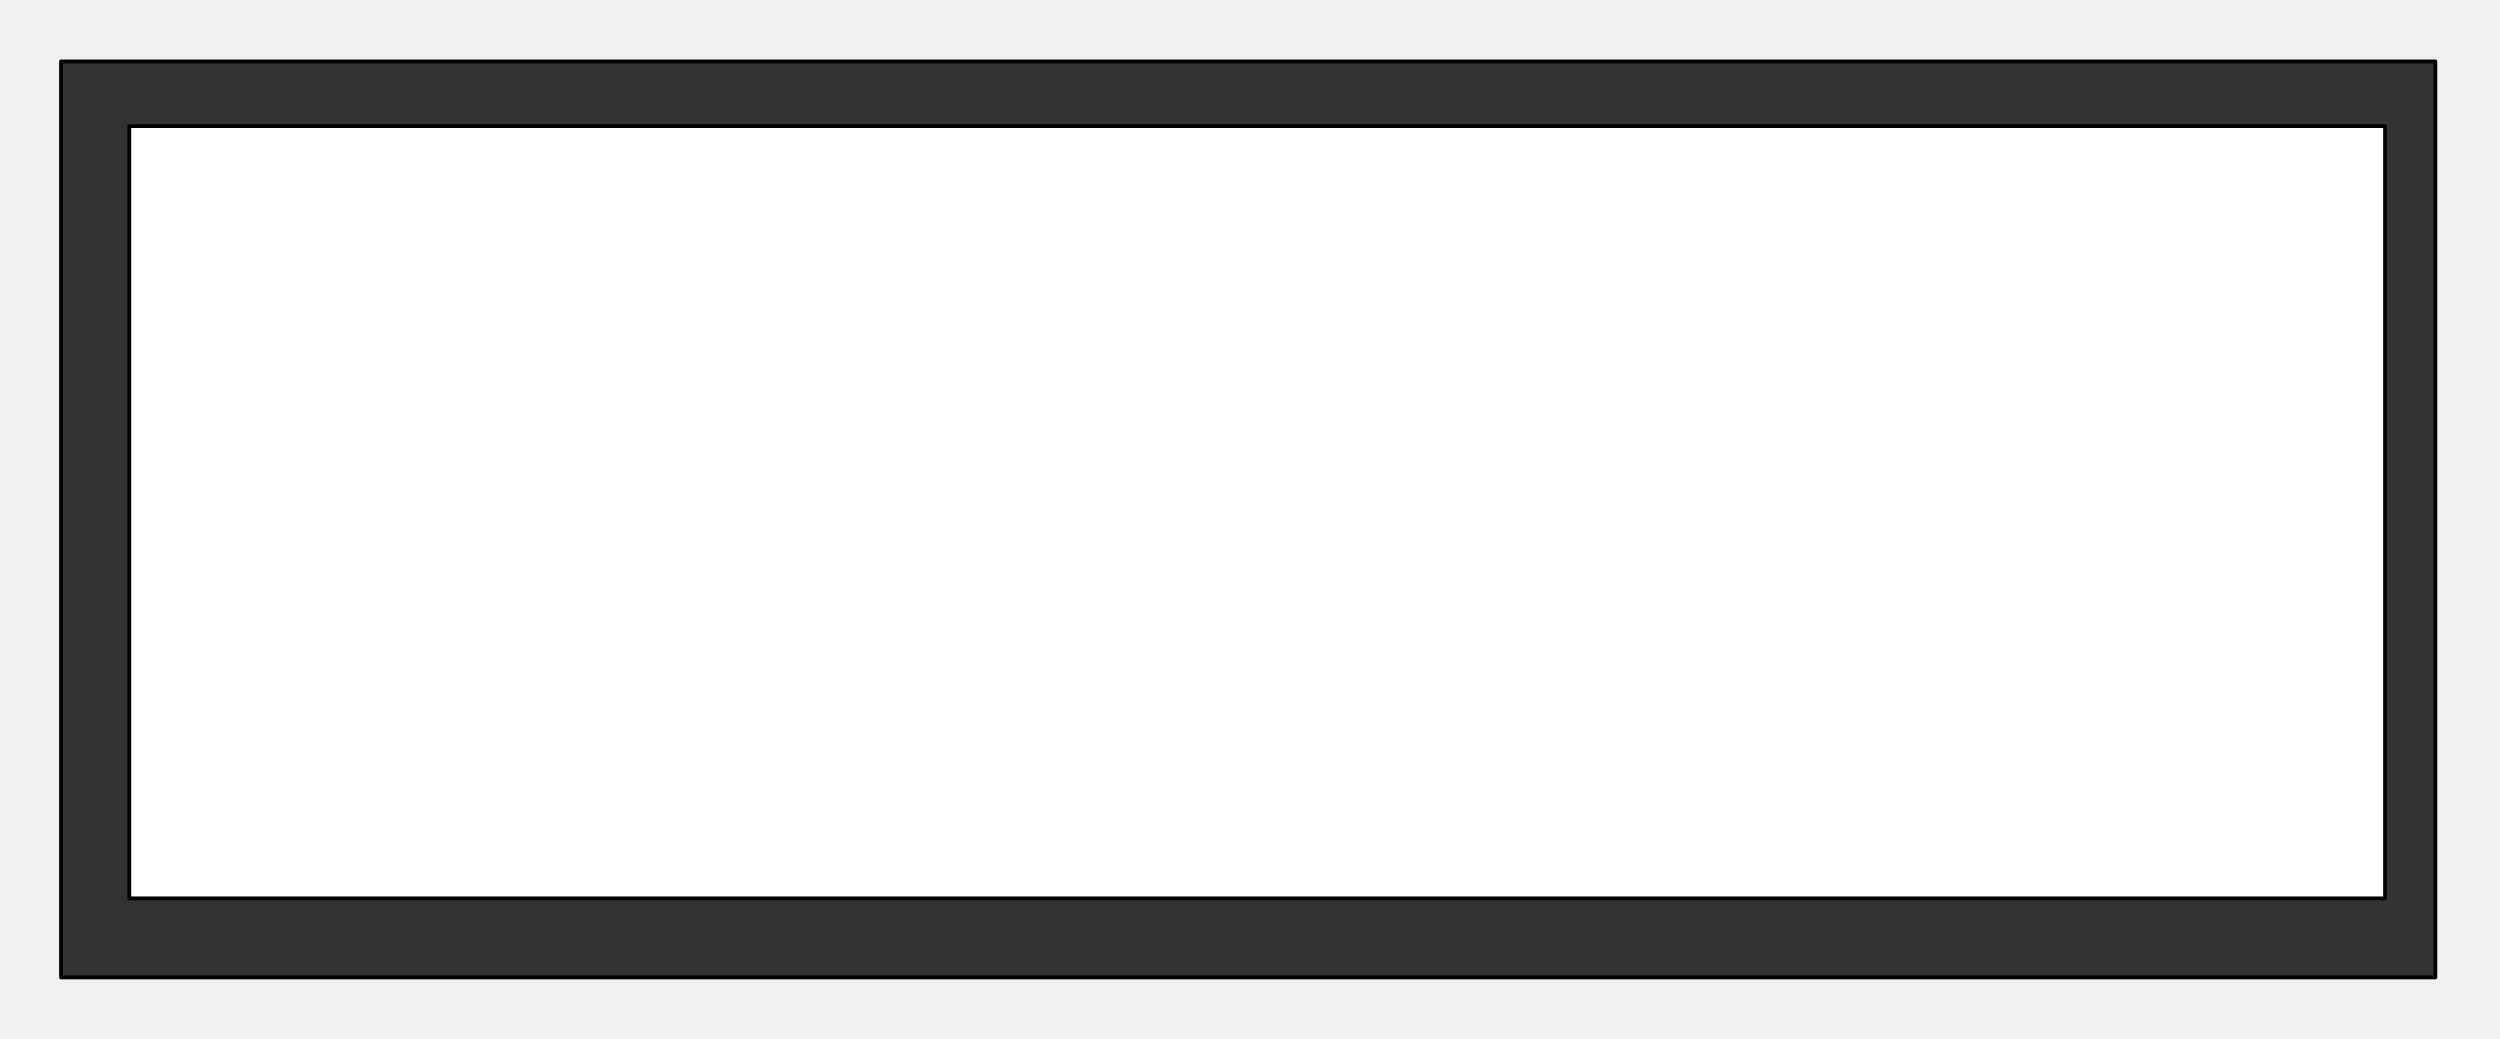
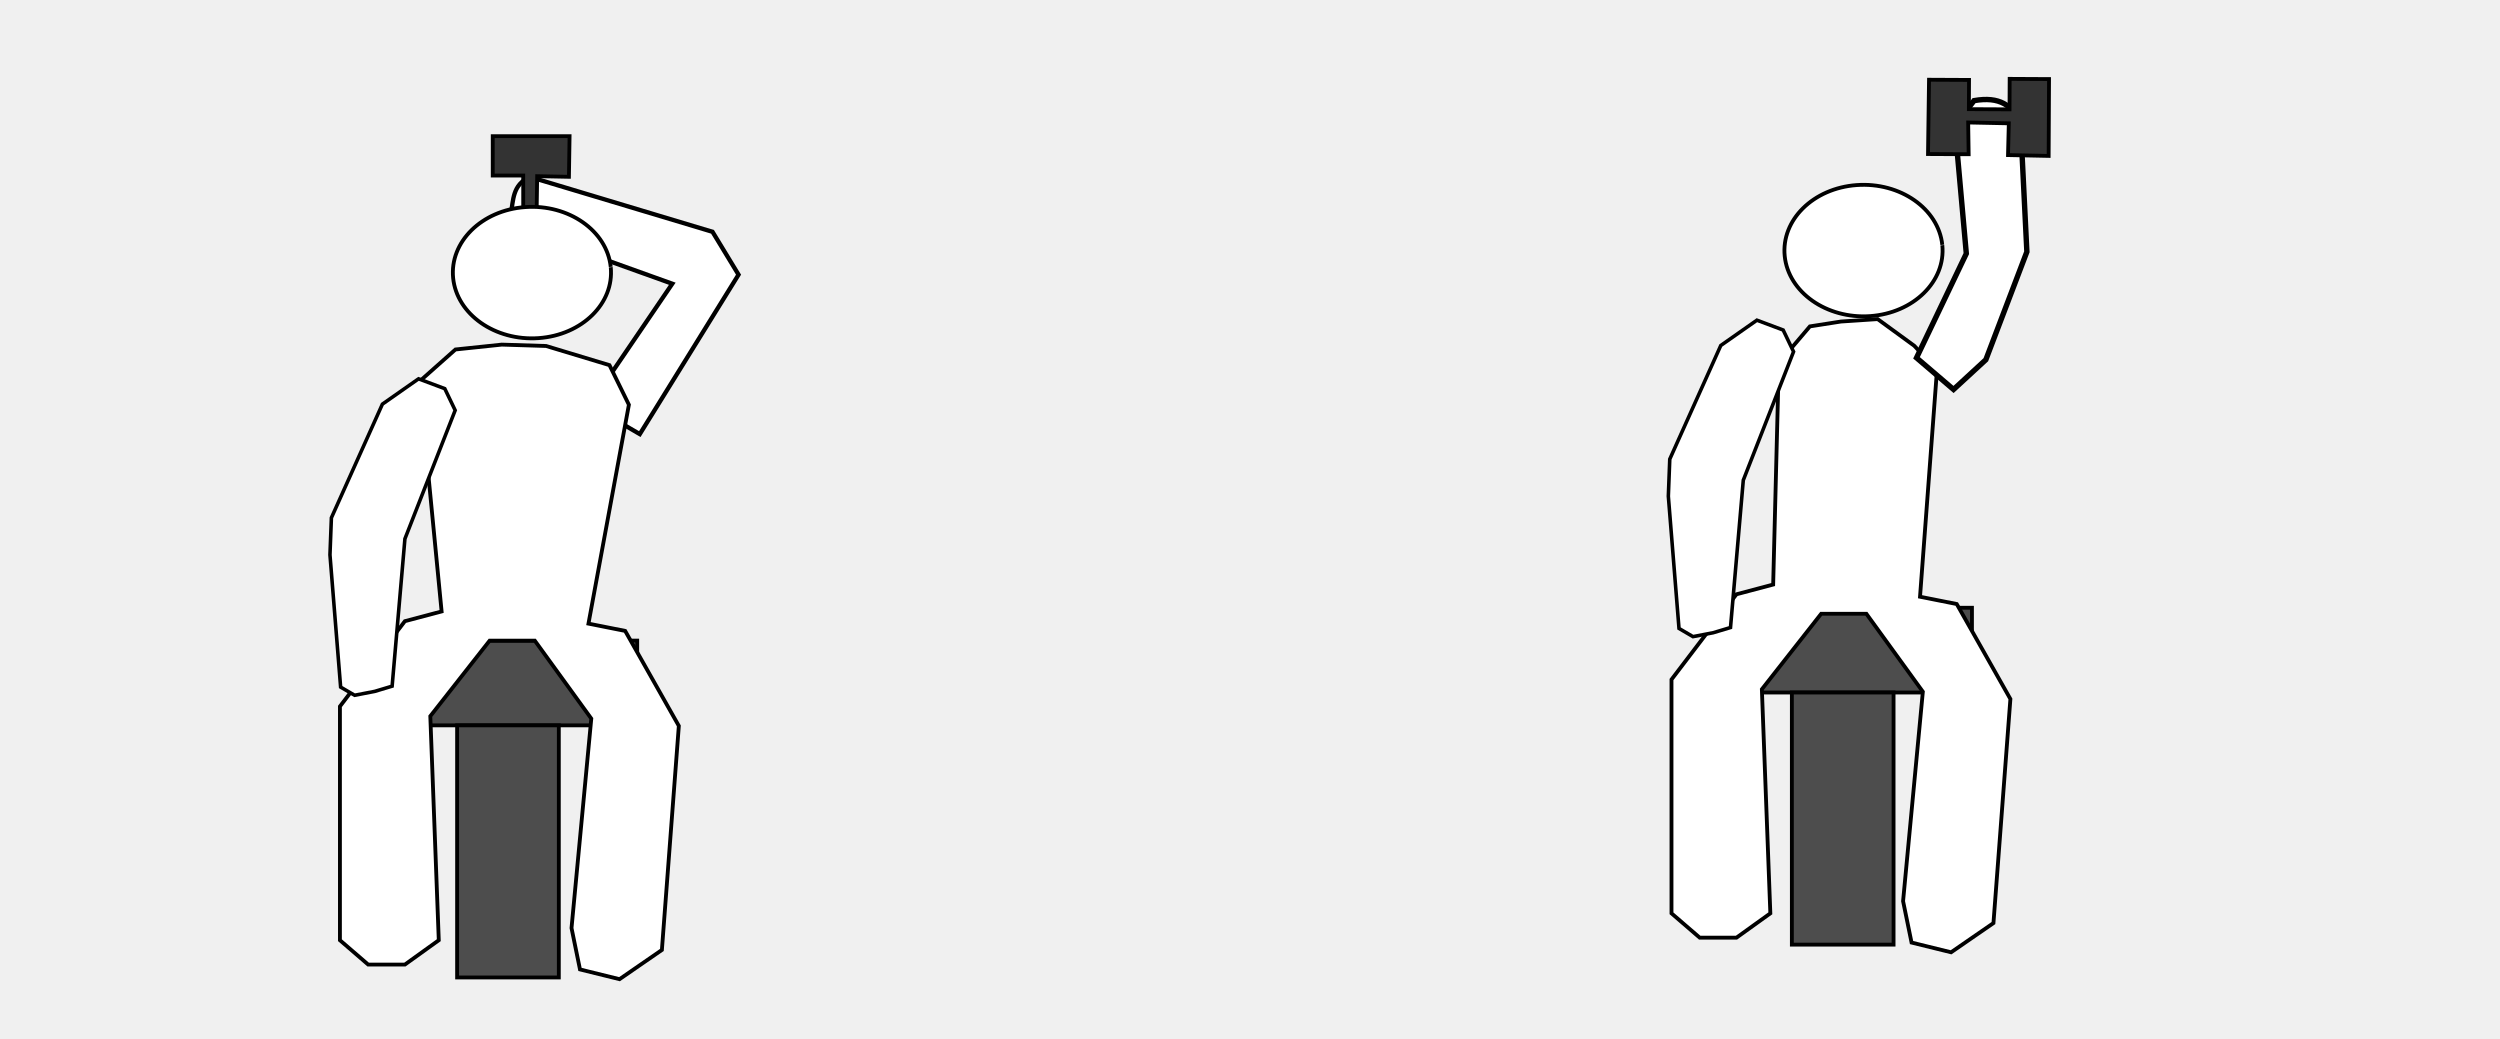
<svg xmlns="http://www.w3.org/2000/svg" width="650" height="270" id="svg2" version="1.1">
  <defs id="defs3382" />
  <style type="text/css" id="style3362">
		.equipment {fill:#4d4d4d;stroke:#000000;stroke-opacity:1}
		.body { fill:#ffffff;stroke:#000000;stroke-opacity:1 }
		.arrow { fill:#ff0000;stroke:#000000;stroke-opacity:1 }
	</style>
-   <rect style="fill:#333333;fill-opacity:1;stroke:#000000;stroke-width:1;stroke-linecap:round;stroke-linejoin:round;stroke-miterlimit:4;stroke-opacity:1;stroke-dasharray:none" id="rect3043" width="617.313" height="238.147" x="15.876" y="15.977" />
-   <rect style="fill:#ffffff;fill-opacity:1;stroke:#000000;stroke-width:1;stroke-linecap:round;stroke-linejoin:round;stroke-miterlimit:4;stroke-opacity:1;stroke-dasharray:none" id="rect3045" width="586.494" height="200.79" x="33.621" y="32.787" />
+   <rect id="rect3123-5" class="equipment" width="69.407" height="22.034" x="443.299" y="158.019" style="fill:#4d4d4d;stroke:#000000;stroke-opacity:1" />
+   <rect id="rect3125-7" class="equipment" width="26.441" height="65.551" x="465.884" y="180.053" style="fill:#4d4d4d;stroke:#000000;stroke-opacity:1" />
+   <rect id="rect3123" class="equipment" width="69.407" height="22.034" x="96.265" y="166.557" style="fill:#4d4d4d;stroke:#000000;stroke-opacity:1" />
+   <rect id="rect3125" class="equipment" width="26.441" height="65.551" x="118.85" y="188.591" style="fill:#4d4d4d;stroke:#000000;stroke-opacity:1" />
+   <path style="fill:#ffffff;stroke:#000000;stroke-width:1.125px;stroke-linecap:butt;stroke-linejoin:miter;stroke-opacity:1" d="m 153.352,105.285 12.994,7.583 25.674,-41.454 -6.768,-11.144 -47.47,-14.266 c -4.638,2.017 -4.275,6.217 -4.951,9.423 l 5.713,5.339 36.249,13.005 z" id="path3170" />
+   <path style="fill:#333333;stroke:#000000;stroke-width:1px;stroke-linecap:butt;stroke-linejoin:miter;stroke-opacity:1" d="m 128.112,35.403 19.976,0 -0.165,10.566 -8.255,-0.165 -0.165,10.566 8.255,-0.165 1e-5,10.566 -19.316,-0.165 0,-10.401 7.594,0 0,-10.566 -7.924,0 z" id="path3172" />
+   <path id="path7373-7" class="body" d="m 158.795,69.472 a 20.56,17.096 0 1 1 -0.009,-0.088" style="fill:#ffffff;stroke:#000000;stroke-opacity:1" />
+   <path id="path7375-7" class="body" d="m 109.021,99.207 9.398,-8.342 12.039,-1.266 11.527,0.357 16.48,4.984 5.049,10.294 -10.514,56.906 9.546,1.9 13.951,24.695 -4.406,58.254 -11.014,7.598 -10.28,-2.533 -2.203,-10.764 5.14,-54.455 -14.686,-20.262 -11.749,0 -15.42,19.629 2.203,58.254 -8.811,6.332 -9.546,0 -7.343,-6.332 0,-60.787 16.889,-22.162 9.546,-2.533 z" style="fill:#ffffff;stroke:#000000;stroke-opacity:1" />
+   <path id="path7452" class="body" d="m 108.818,98.495 -9.393,6.581 -13.263,29.55 -0.372,9.644 2.772,34.37 3.637,2.129 5.241,-1.011 4.513,-1.356 3.326,-38.31 13.067,-33.41 -2.701,-5.631 z" style="fill:#ffffff;stroke:#000000;stroke-width:0.93;stroke-opacity:1" />
+   <path id="path7373" class="body" d="m 505.002,63.748 a 20.56,17.096 0 1 1 -0.009,-0.088" style="fill:#ffffff;stroke:#000000;stroke-opacity:1" />
+   <path id="path7375" class="body" d="m 462.492,94.362 8.077,-9.498 8.077,-1.266 9.546,-0.633 9.546,6.965 5.874,6.332 -4.406,58.887 9.546,1.9 13.951,24.695 -4.406,58.254 -11.014,7.598 -10.28,-2.533 -2.203,-10.764 5.14,-54.455 -14.686,-20.262 -11.749,0 -15.42,19.629 2.203,58.254 -8.811,6.332 -9.546,0 -7.343,-6.332 0,-60.787 16.889,-22.162 9.546,-2.533 z" style="fill:#ffffff;stroke:#000000;stroke-opacity:1" />
+   <path style="fill:#ffffff;stroke:#000000;stroke-width:1.403px;stroke-linecap:butt;stroke-linejoin:miter;stroke-opacity:1" d="m 498.292,93.031 9.629,8.232 8.395,-7.734 10.672,-28.064 -1.663,-33.579 c -2.193,-4.47 -5.367,-6.886 -12.073,-5.723 l -4.987,6.541 2.976,33.229 z" id="path3170-7" />
+   <path style="fill:none;stroke:#000000;stroke-width:1px;stroke-linecap:butt;stroke-linejoin:miter;stroke-opacity:1" d="M 501.558,65.941 z" id="path3868" />
+   <path id="path7452-6" class="body" d="m 456.795,83.25 -9.393,6.581 -13.263,29.55 -0.372,9.644 2.772,34.37 3.637,2.129 5.241,-1.011 4.513,-1.356 3.326,-38.31 13.067,-33.41 -2.701,-5.631 z" style="fill:#ffffff;stroke:#000000;stroke-width:0.93;stroke-opacity:1" />
+   <path style="fill:#333333;stroke:#000000;stroke-width:1px;stroke-linecap:butt;stroke-linejoin:miter;stroke-opacity:1" d="m 532.749,20.56 -0.1,19.976 -10.565,-0.218 0.207,-8.254 -10.565,-0.218 0.124,8.255 -10.566,-0.053 0.262,-19.315 10.401,0.052 -0.038,7.594 10.566,0.053 0.04,-7.924 z" id="path3172-8" />
</svg>
